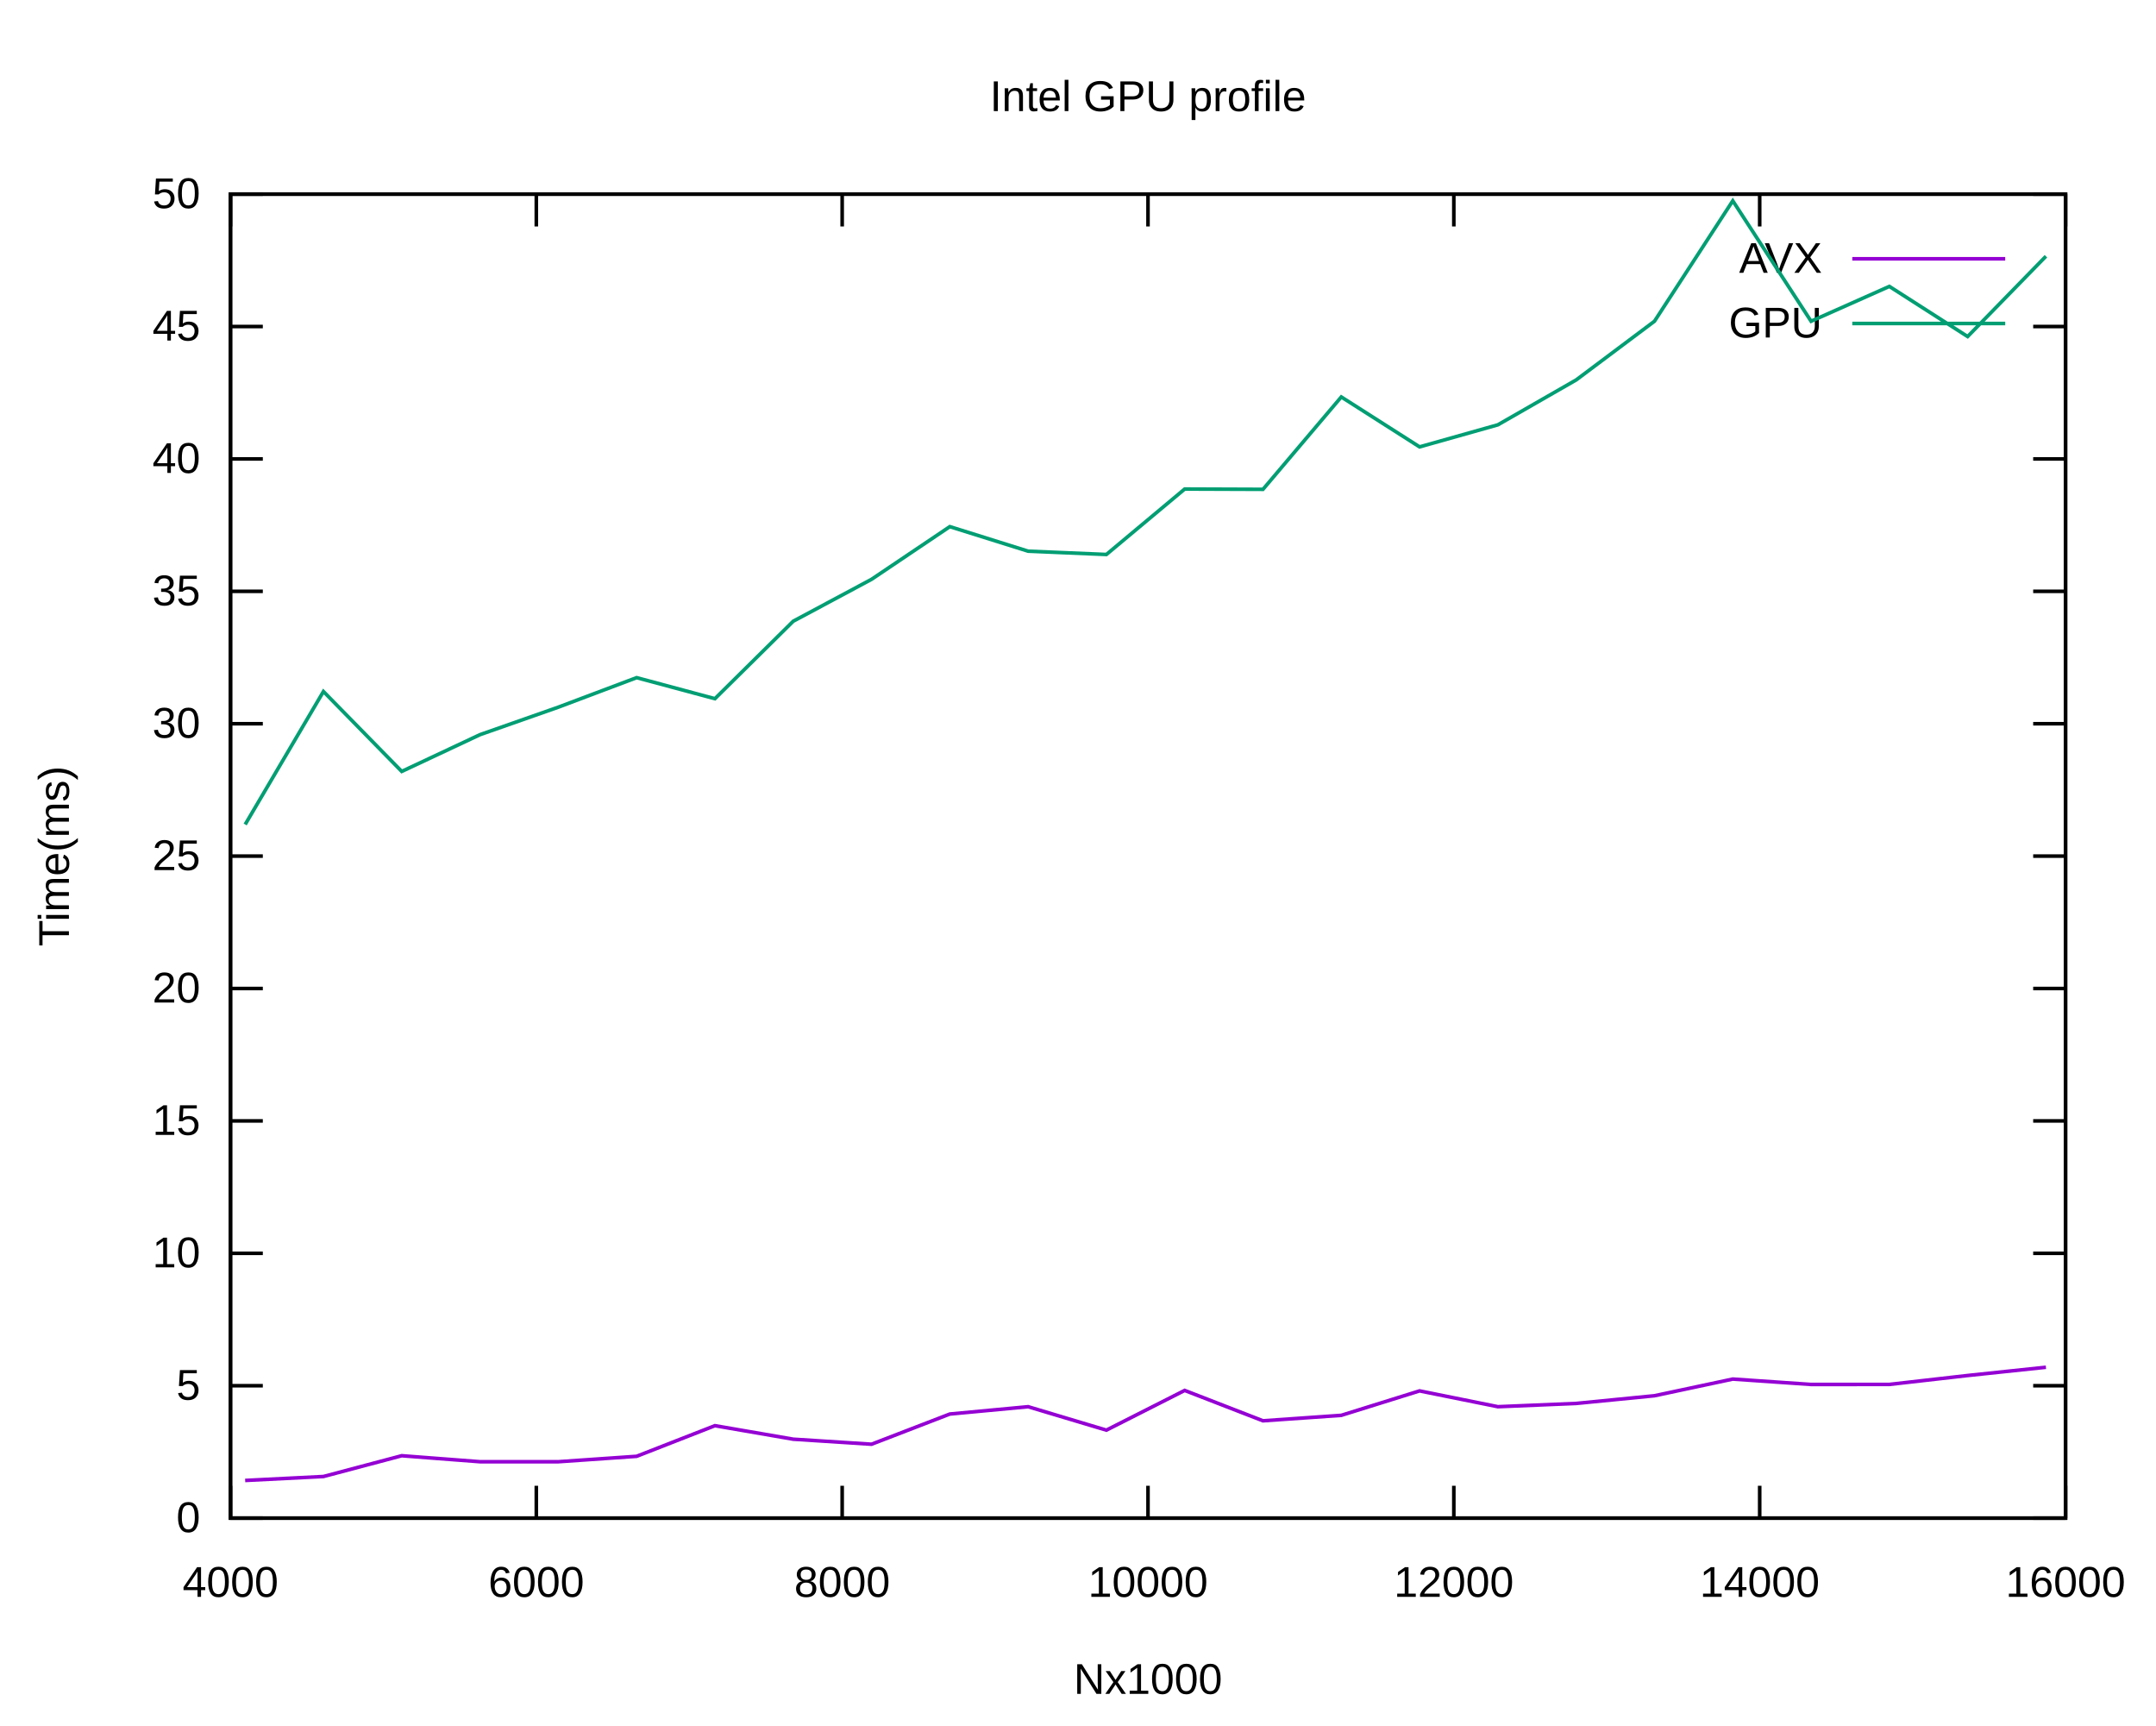
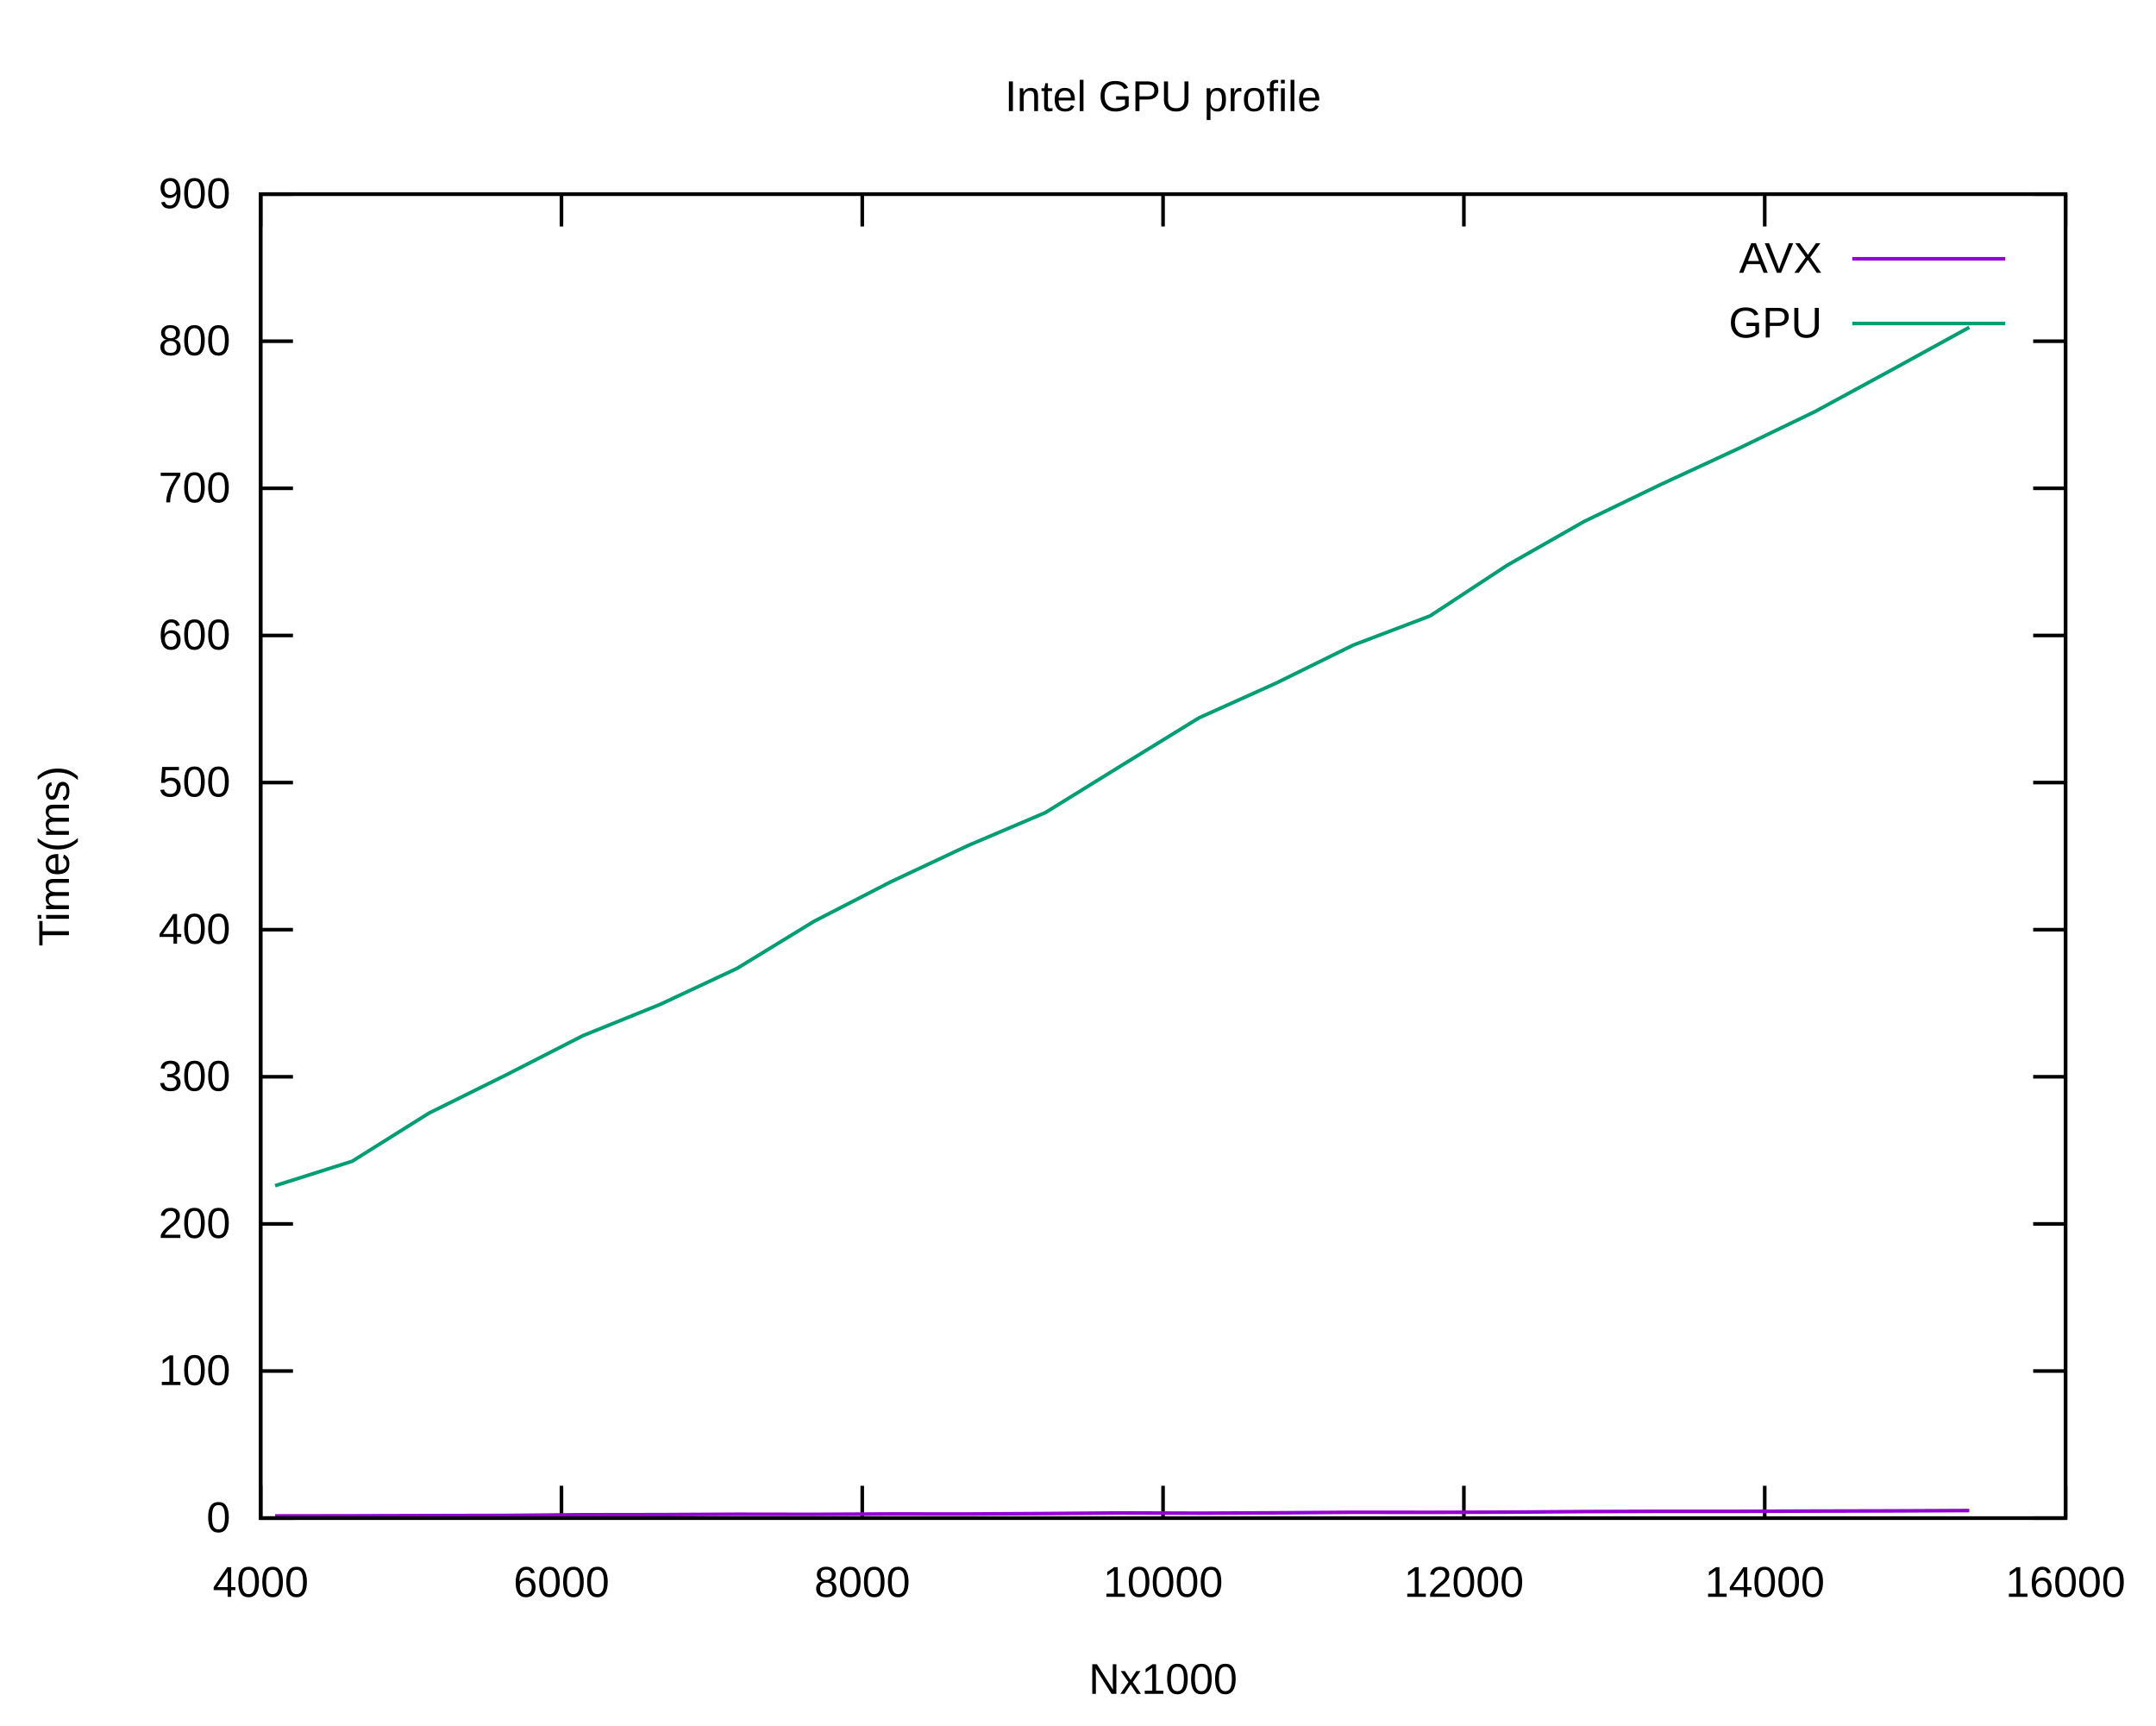
<svg xmlns="http://www.w3.org/2000/svg" xmlns:xlink="http://www.w3.org/1999/xlink" width="600" height="480" viewBox="0 0 600 480">
  <g id="gnuplot_canvas">
    <rect x="0" y="0" width="600" height="480" fill="none" />
    <defs>
      <circle id="gpDot" r="0.5" stroke-width="0.5" stroke="currentColor" />
      <path id="gpPt0" stroke-width="0.222" stroke="currentColor" d="M-1,0 h2 M0,-1 v2" />
      <path id="gpPt1" stroke-width="0.222" stroke="currentColor" d="M-1,-1 L1,1 M1,-1 L-1,1" />
      <path id="gpPt2" stroke-width="0.222" stroke="currentColor" d="M-1,0 L1,0 M0,-1 L0,1 M-1,-1 L1,1 M-1,1 L1,-1" />
      <rect id="gpPt3" stroke-width="0.222" stroke="currentColor" x="-1" y="-1" width="2" height="2" />
      <rect id="gpPt4" stroke-width="0.222" stroke="currentColor" fill="currentColor" x="-1" y="-1" width="2" height="2" />
      <circle id="gpPt5" stroke-width="0.222" stroke="currentColor" cx="0" cy="0" r="1" />
      <use xlink:href="#gpPt5" id="gpPt6" fill="currentColor" stroke="none" />
      <path id="gpPt7" stroke-width="0.222" stroke="currentColor" d="M0,-1.33 L-1.33,0.67 L1.33,0.67 z" />
      <use xlink:href="#gpPt7" id="gpPt8" fill="currentColor" stroke="none" />
      <use xlink:href="#gpPt7" id="gpPt9" stroke="currentColor" transform="rotate(180)" />
      <use xlink:href="#gpPt9" id="gpPt10" fill="currentColor" stroke="none" />
      <use xlink:href="#gpPt3" id="gpPt11" stroke="currentColor" transform="rotate(45)" />
      <use xlink:href="#gpPt11" id="gpPt12" fill="currentColor" stroke="none" />
      <path id="gpPt13" stroke-width="0.222" stroke="currentColor" d="M0,1.330 L1.265,0.411 L0.782,-1.067 L-0.782,-1.076 L-1.265,0.411 z" />
      <use xlink:href="#gpPt13" id="gpPt14" fill="currentColor" stroke="none" />
      <filter id="textbox" filterUnits="objectBoundingBox" x="0" y="0" height="1" width="1">
        <feFlood flood-color="white" flood-opacity="1" result="bgnd" />
        <feComposite in="SourceGraphic" in2="bgnd" operator="atop" />
      </filter>
      <filter id="greybox" filterUnits="objectBoundingBox" x="0" y="0" height="1" width="1">
        <feFlood flood-color="lightgrey" flood-opacity="1" result="grey" />
        <feComposite in="SourceGraphic" in2="grey" operator="atop" />
      </filter>
    </defs>
    <g fill="none" color="white" stroke="currentColor" stroke-width="1.00" stroke-linecap="butt" stroke-linejoin="miter">
</g>
    <g fill="none" color="black" stroke="currentColor" stroke-width="1.00" stroke-linecap="butt" stroke-linejoin="miter">
-       <path stroke="black" d="M64.14,422.40 L73.14,422.40 M574.82,422.40 L565.82,422.40  " />
-       <g transform="translate(55.75,426.30)" stroke="none" fill="black" font-family="Arial" font-size="12.00" text-anchor="end">
+       <path stroke="black" d="M72.53,422.40 L81.53,422.40 M574.82,422.40 L565.82,422.40  " />
+       <g transform="translate(64.14,426.30)" stroke="none" fill="black" font-family="Arial" font-size="12.00" text-anchor="end">
        <text>
          <tspan font-family="Arial"> 0</tspan>
        </text>
      </g>
    </g>
    <g fill="none" color="black" stroke="currentColor" stroke-width="1.00" stroke-linecap="butt" stroke-linejoin="miter">
-       <path stroke="black" d="M64.14,385.56 L73.14,385.56 M574.82,385.56 L565.82,385.56  " />
-       <g transform="translate(55.75,389.46)" stroke="none" fill="black" font-family="Arial" font-size="12.00" text-anchor="end">
-         <text>
-           <tspan font-family="Arial"> 5</tspan>
-         </text>
-       </g>
-     </g>
-     <g fill="none" color="black" stroke="currentColor" stroke-width="1.00" stroke-linecap="butt" stroke-linejoin="miter">
-       <path stroke="black" d="M64.14,348.72 L73.14,348.72 M574.82,348.72 L565.82,348.72  " />
-       <g transform="translate(55.75,352.62)" stroke="none" fill="black" font-family="Arial" font-size="12.00" text-anchor="end">
-         <text>
-           <tspan font-family="Arial"> 10</tspan>
-         </text>
-       </g>
-     </g>
-     <g fill="none" color="black" stroke="currentColor" stroke-width="1.00" stroke-linecap="butt" stroke-linejoin="miter">
-       <path stroke="black" d="M64.14,311.88 L73.14,311.88 M574.82,311.88 L565.82,311.88  " />
-       <g transform="translate(55.75,315.78)" stroke="none" fill="black" font-family="Arial" font-size="12.00" text-anchor="end">
-         <text>
-           <tspan font-family="Arial"> 15</tspan>
-         </text>
-       </g>
-     </g>
-     <g fill="none" color="black" stroke="currentColor" stroke-width="1.00" stroke-linecap="butt" stroke-linejoin="miter">
-       <path stroke="black" d="M64.14,275.04 L73.14,275.04 M574.82,275.04 L565.82,275.04  " />
-       <g transform="translate(55.75,278.94)" stroke="none" fill="black" font-family="Arial" font-size="12.00" text-anchor="end">
-         <text>
-           <tspan font-family="Arial"> 20</tspan>
-         </text>
-       </g>
-     </g>
-     <g fill="none" color="black" stroke="currentColor" stroke-width="1.00" stroke-linecap="butt" stroke-linejoin="miter">
-       <path stroke="black" d="M64.14,238.20 L73.14,238.20 M574.82,238.20 L565.82,238.20  " />
-       <g transform="translate(55.75,242.10)" stroke="none" fill="black" font-family="Arial" font-size="12.00" text-anchor="end">
-         <text>
-           <tspan font-family="Arial"> 25</tspan>
-         </text>
-       </g>
-     </g>
-     <g fill="none" color="black" stroke="currentColor" stroke-width="1.00" stroke-linecap="butt" stroke-linejoin="miter">
-       <path stroke="black" d="M64.14,201.37 L73.14,201.37 M574.82,201.37 L565.82,201.37  " />
-       <g transform="translate(55.75,205.27)" stroke="none" fill="black" font-family="Arial" font-size="12.00" text-anchor="end">
-         <text>
-           <tspan font-family="Arial"> 30</tspan>
-         </text>
-       </g>
-     </g>
-     <g fill="none" color="black" stroke="currentColor" stroke-width="1.00" stroke-linecap="butt" stroke-linejoin="miter">
-       <path stroke="black" d="M64.14,164.53 L73.14,164.53 M574.82,164.53 L565.82,164.53  " />
-       <g transform="translate(55.75,168.43)" stroke="none" fill="black" font-family="Arial" font-size="12.00" text-anchor="end">
-         <text>
-           <tspan font-family="Arial"> 35</tspan>
-         </text>
-       </g>
-     </g>
-     <g fill="none" color="black" stroke="currentColor" stroke-width="1.00" stroke-linecap="butt" stroke-linejoin="miter">
-       <path stroke="black" d="M64.14,127.69 L73.14,127.69 M574.82,127.69 L565.82,127.69  " />
-       <g transform="translate(55.75,131.59)" stroke="none" fill="black" font-family="Arial" font-size="12.00" text-anchor="end">
-         <text>
-           <tspan font-family="Arial"> 40</tspan>
-         </text>
-       </g>
-     </g>
-     <g fill="none" color="black" stroke="currentColor" stroke-width="1.00" stroke-linecap="butt" stroke-linejoin="miter">
-       <path stroke="black" d="M64.14,90.85 L73.14,90.85 M574.82,90.85 L565.82,90.85  " />
-       <g transform="translate(55.75,94.75)" stroke="none" fill="black" font-family="Arial" font-size="12.00" text-anchor="end">
-         <text>
-           <tspan font-family="Arial"> 45</tspan>
-         </text>
-       </g>
-     </g>
-     <g fill="none" color="black" stroke="currentColor" stroke-width="1.00" stroke-linecap="butt" stroke-linejoin="miter">
-       <path stroke="black" d="M64.14,54.01 L73.14,54.01 M574.82,54.01 L565.82,54.01  " />
-       <g transform="translate(55.75,57.91)" stroke="none" fill="black" font-family="Arial" font-size="12.00" text-anchor="end">
-         <text>
-           <tspan font-family="Arial"> 50</tspan>
-         </text>
-       </g>
-     </g>
-     <g fill="none" color="black" stroke="currentColor" stroke-width="1.00" stroke-linecap="butt" stroke-linejoin="miter">
-       <path stroke="black" d="M64.14,422.40 L64.14,413.40 M64.14,54.01 L64.14,63.01  " />
-       <g transform="translate(64.14,444.30)" stroke="none" fill="black" font-family="Arial" font-size="12.00" text-anchor="middle">
+       <path stroke="black" d="M72.53,381.47 L81.53,381.47 M574.82,381.47 L565.82,381.47  " />
+       <g transform="translate(64.14,385.37)" stroke="none" fill="black" font-family="Arial" font-size="12.00" text-anchor="end">
+         <text>
+           <tspan font-family="Arial"> 100</tspan>
+         </text>
+       </g>
+     </g>
+     <g fill="none" color="black" stroke="currentColor" stroke-width="1.00" stroke-linecap="butt" stroke-linejoin="miter">
+       <path stroke="black" d="M72.53,340.54 L81.53,340.54 M574.82,340.54 L565.82,340.54  " />
+       <g transform="translate(64.14,344.44)" stroke="none" fill="black" font-family="Arial" font-size="12.00" text-anchor="end">
+         <text>
+           <tspan font-family="Arial"> 200</tspan>
+         </text>
+       </g>
+     </g>
+     <g fill="none" color="black" stroke="currentColor" stroke-width="1.00" stroke-linecap="butt" stroke-linejoin="miter">
+       <path stroke="black" d="M72.53,299.60 L81.53,299.60 M574.82,299.60 L565.82,299.60  " />
+       <g transform="translate(64.14,303.50)" stroke="none" fill="black" font-family="Arial" font-size="12.00" text-anchor="end">
+         <text>
+           <tspan font-family="Arial"> 300</tspan>
+         </text>
+       </g>
+     </g>
+     <g fill="none" color="black" stroke="currentColor" stroke-width="1.00" stroke-linecap="butt" stroke-linejoin="miter">
+       <path stroke="black" d="M72.53,258.67 L81.53,258.67 M574.82,258.67 L565.82,258.67  " />
+       <g transform="translate(64.14,262.57)" stroke="none" fill="black" font-family="Arial" font-size="12.00" text-anchor="end">
+         <text>
+           <tspan font-family="Arial"> 400</tspan>
+         </text>
+       </g>
+     </g>
+     <g fill="none" color="black" stroke="currentColor" stroke-width="1.00" stroke-linecap="butt" stroke-linejoin="miter">
+       <path stroke="black" d="M72.53,217.74 L81.53,217.74 M574.82,217.74 L565.82,217.74  " />
+       <g transform="translate(64.14,221.64)" stroke="none" fill="black" font-family="Arial" font-size="12.00" text-anchor="end">
+         <text>
+           <tspan font-family="Arial"> 500</tspan>
+         </text>
+       </g>
+     </g>
+     <g fill="none" color="black" stroke="currentColor" stroke-width="1.00" stroke-linecap="butt" stroke-linejoin="miter">
+       <path stroke="black" d="M72.53,176.81 L81.53,176.81 M574.82,176.81 L565.82,176.81  " />
+       <g transform="translate(64.14,180.71)" stroke="none" fill="black" font-family="Arial" font-size="12.00" text-anchor="end">
+         <text>
+           <tspan font-family="Arial"> 600</tspan>
+         </text>
+       </g>
+     </g>
+     <g fill="none" color="black" stroke="currentColor" stroke-width="1.00" stroke-linecap="butt" stroke-linejoin="miter">
+       <path stroke="black" d="M72.53,135.87 L81.53,135.87 M574.82,135.87 L565.82,135.87  " />
+       <g transform="translate(64.14,139.77)" stroke="none" fill="black" font-family="Arial" font-size="12.00" text-anchor="end">
+         <text>
+           <tspan font-family="Arial"> 700</tspan>
+         </text>
+       </g>
+     </g>
+     <g fill="none" color="black" stroke="currentColor" stroke-width="1.00" stroke-linecap="butt" stroke-linejoin="miter">
+       <path stroke="black" d="M72.53,94.94 L81.53,94.94 M574.82,94.94 L565.82,94.94  " />
+       <g transform="translate(64.14,98.84)" stroke="none" fill="black" font-family="Arial" font-size="12.00" text-anchor="end">
+         <text>
+           <tspan font-family="Arial"> 800</tspan>
+         </text>
+       </g>
+     </g>
+     <g fill="none" color="black" stroke="currentColor" stroke-width="1.00" stroke-linecap="butt" stroke-linejoin="miter">
+       <path stroke="black" d="M72.53,54.01 L81.53,54.01 M574.82,54.01 L565.82,54.01  " />
+       <g transform="translate(64.14,57.91)" stroke="none" fill="black" font-family="Arial" font-size="12.00" text-anchor="end">
+         <text>
+           <tspan font-family="Arial"> 900</tspan>
+         </text>
+       </g>
+     </g>
+     <g fill="none" color="black" stroke="currentColor" stroke-width="1.00" stroke-linecap="butt" stroke-linejoin="miter">
+       <path stroke="black" d="M72.53,422.40 L72.53,413.40 M72.53,54.01 L72.53,63.01  " />
+       <g transform="translate(72.53,444.30)" stroke="none" fill="black" font-family="Arial" font-size="12.00" text-anchor="middle">
        <text>
          <tspan font-family="Arial"> 4000</tspan>
        </text>
      </g>
    </g>
    <g fill="none" color="black" stroke="currentColor" stroke-width="1.00" stroke-linecap="butt" stroke-linejoin="miter">
-       <path stroke="black" d="M149.25,422.40 L149.25,413.40 M149.25,54.01 L149.25,63.01  " />
-       <g transform="translate(149.25,444.30)" stroke="none" fill="black" font-family="Arial" font-size="12.00" text-anchor="middle">
+       <path stroke="black" d="M156.25,422.40 L156.25,413.40 M156.25,54.01 L156.25,63.01  " />
+       <g transform="translate(156.25,444.30)" stroke="none" fill="black" font-family="Arial" font-size="12.00" text-anchor="middle">
        <text>
          <tspan font-family="Arial"> 6000</tspan>
        </text>
      </g>
    </g>
    <g fill="none" color="black" stroke="currentColor" stroke-width="1.00" stroke-linecap="butt" stroke-linejoin="miter">
-       <path stroke="black" d="M234.37,422.40 L234.37,413.40 M234.37,54.01 L234.37,63.01  " />
-       <g transform="translate(234.37,444.30)" stroke="none" fill="black" font-family="Arial" font-size="12.00" text-anchor="middle">
+       <path stroke="black" d="M239.96,422.40 L239.96,413.40 M239.96,54.01 L239.96,63.01  " />
+       <g transform="translate(239.96,444.30)" stroke="none" fill="black" font-family="Arial" font-size="12.00" text-anchor="middle">
        <text>
          <tspan font-family="Arial"> 8000</tspan>
        </text>
      </g>
    </g>
    <g fill="none" color="black" stroke="currentColor" stroke-width="1.00" stroke-linecap="butt" stroke-linejoin="miter">
-       <path stroke="black" d="M319.48,422.40 L319.48,413.40 M319.48,54.01 L319.48,63.01  " />
-       <g transform="translate(319.48,444.30)" stroke="none" fill="black" font-family="Arial" font-size="12.00" text-anchor="middle">
+       <path stroke="black" d="M323.67,422.40 L323.67,413.40 M323.67,54.01 L323.67,63.01  " />
+       <g transform="translate(323.67,444.30)" stroke="none" fill="black" font-family="Arial" font-size="12.00" text-anchor="middle">
        <text>
          <tspan font-family="Arial"> 10000</tspan>
        </text>
      </g>
    </g>
    <g fill="none" color="black" stroke="currentColor" stroke-width="1.00" stroke-linecap="butt" stroke-linejoin="miter">
-       <path stroke="black" d="M404.59,422.40 L404.59,413.40 M404.59,54.01 L404.59,63.01  " />
-       <g transform="translate(404.59,444.30)" stroke="none" fill="black" font-family="Arial" font-size="12.00" text-anchor="middle">
+       <path stroke="black" d="M407.39,422.40 L407.39,413.40 M407.39,54.01 L407.39,63.01  " />
+       <g transform="translate(407.39,444.30)" stroke="none" fill="black" font-family="Arial" font-size="12.00" text-anchor="middle">
        <text>
          <tspan font-family="Arial"> 12000</tspan>
        </text>
      </g>
    </g>
    <g fill="none" color="black" stroke="currentColor" stroke-width="1.00" stroke-linecap="butt" stroke-linejoin="miter">
-       <path stroke="black" d="M489.71,422.40 L489.71,413.40 M489.71,54.01 L489.71,63.01  " />
-       <g transform="translate(489.71,444.30)" stroke="none" fill="black" font-family="Arial" font-size="12.00" text-anchor="middle">
+       <path stroke="black" d="M491.11,422.40 L491.11,413.40 M491.11,54.01 L491.11,63.01  " />
+       <g transform="translate(491.11,444.30)" stroke="none" fill="black" font-family="Arial" font-size="12.00" text-anchor="middle">
        <text>
          <tspan font-family="Arial"> 14000</tspan>
        </text>
      </g>
    </g>
    <g fill="none" color="black" stroke="currentColor" stroke-width="1.00" stroke-linecap="butt" stroke-linejoin="miter">
      <path stroke="black" d="M574.82,422.40 L574.82,413.40 M574.82,54.01 L574.82,63.01  " />
      <g transform="translate(574.82,444.30)" stroke="none" fill="black" font-family="Arial" font-size="12.00" text-anchor="middle">
        <text>
          <tspan font-family="Arial"> 16000</tspan>
        </text>
      </g>
    </g>
    <g fill="none" color="black" stroke="currentColor" stroke-width="1.00" stroke-linecap="butt" stroke-linejoin="miter">
</g>
    <g fill="none" color="black" stroke="currentColor" stroke-width="1.00" stroke-linecap="butt" stroke-linejoin="miter">
-       <path stroke="black" d="M64.14,54.01 L64.14,422.40 L574.82,422.40 L574.82,54.01 L64.14,54.01 Z  " />
+       <path stroke="black" d="M72.53,54.01 L72.53,422.40 L574.82,422.40 L574.82,54.01 L72.53,54.01 Z  " />
    </g>
    <g fill="none" color="black" stroke="currentColor" stroke-width="1.00" stroke-linecap="butt" stroke-linejoin="miter">
      <g transform="translate(19.18,238.21) rotate(270)" stroke="none" fill="black" font-family="Arial" font-size="12.00" text-anchor="middle">
        <text>
          <tspan font-family="Arial">Time(ms)</tspan>
        </text>
      </g>
    </g>
    <g fill="none" color="black" stroke="currentColor" stroke-width="1.00" stroke-linecap="butt" stroke-linejoin="miter">
-       <g transform="translate(319.48,471.30)" stroke="none" fill="black" font-family="Arial" font-size="12.00" text-anchor="middle">
+       <g transform="translate(323.67,471.30)" stroke="none" fill="black" font-family="Arial" font-size="12.00" text-anchor="middle">
        <text>
          <tspan font-family="Arial">Nx1000</tspan>
        </text>
      </g>
    </g>
    <g fill="none" color="black" stroke="currentColor" stroke-width="1.00" stroke-linecap="butt" stroke-linejoin="miter">
</g>
    <g id="gnuplot_plot_1">
      <g fill="none" color="black" stroke="currentColor" stroke-width="1.00" stroke-linecap="butt" stroke-linejoin="miter">
        <g transform="translate(507.09,75.91)" stroke="none" fill="black" font-family="Arial" font-size="12.00" text-anchor="end">
          <text>
            <tspan font-family="Arial">AVX</tspan>
          </text>
        </g>
      </g>
      <g fill="none" color="black" stroke="currentColor" stroke-width="1.00" stroke-linecap="butt" stroke-linejoin="miter">
-         <path stroke="rgb(148,   0, 211)" d="M515.48,72.01 L558.04,72.01 M68.23,411.92 L90.01,410.82 L111.80,405.04 L133.59,406.71 L155.38,406.71 L177.17,405.20   L198.96,396.68 L220.75,400.44 L242.54,401.84 L264.33,393.44 L286.12,391.40 L307.90,397.92 L329.69,386.87 L351.48,395.32   L373.27,393.80 L395.06,387.00 L416.85,391.40 L438.64,390.49 L460.43,388.35 L482.22,383.71 L504.01,385.21 L525.79,385.20   L547.58,382.72 L569.37,380.42  " />
+         <path stroke="rgb(148,   0, 211)" d="M515.48,72.01 L558.04,72.01 M76.55,421.79 L97.98,421.76 L119.41,421.70 L140.84,421.65 L162.27,421.46 L183.70,421.43   L205.13,421.32 L226.57,421.35 L248.00,421.24 L269.43,421.25 L290.86,421.13 L312.29,420.96 L333.72,421.03 L355.15,420.93   L376.58,420.78 L398.01,420.80 L419.44,420.74 L440.88,420.58 L462.31,420.51 L483.74,420.51 L505.17,420.44 L526.60,420.39   L548.03,420.29  " />
      </g>
    </g>
    <g id="gnuplot_plot_2">
      <g fill="none" color="black" stroke="currentColor" stroke-width="1.00" stroke-linecap="butt" stroke-linejoin="miter">
        <g transform="translate(507.09,93.91)" stroke="none" fill="black" font-family="Arial" font-size="12.00" text-anchor="end">
          <text>
            <tspan font-family="Arial">GPU</tspan>
          </text>
        </g>
      </g>
      <g fill="none" color="black" stroke="currentColor" stroke-width="1.00" stroke-linecap="butt" stroke-linejoin="miter">
-         <path stroke="rgb(  0, 158, 115)" d="M515.48,90.01 L558.04,90.01 M68.23,229.40 L90.01,192.40 L111.80,214.64 L133.59,204.41 L155.38,196.76 L177.17,188.55   L198.96,194.40 L220.75,172.85 L242.54,161.19 L264.33,146.53 L286.12,153.36 L307.90,154.28 L329.69,136.07 L351.48,136.15   L373.27,110.45 L395.06,124.34 L416.85,118.20 L438.64,105.71 L460.43,89.38 L482.22,55.87 L504.01,89.38 L525.79,79.69   L547.58,93.64 L569.37,71.30  " />
+         <path stroke="rgb(  0, 158, 115)" d="M515.48,90.01 L558.04,90.01 M76.55,329.91 L97.98,323.12 L119.41,309.70 L140.84,299.09 L162.27,288.14 L183.70,279.47   L205.13,269.44 L226.57,256.33 L248.00,245.31 L269.43,235.25 L290.86,226.13 L312.29,212.88 L333.72,199.71 L355.15,190.06   L376.58,179.50 L398.01,171.36 L419.44,157.28 L440.88,145.08 L462.31,134.74 L483.74,124.83 L505.17,114.48 L526.60,102.84   L548.03,91.08  " />
      </g>
    </g>
    <g fill="none" color="white" stroke="rgb(  0, 158, 115)" stroke-width="2.00" stroke-linecap="butt" stroke-linejoin="miter">
</g>
    <g fill="none" color="black" stroke="currentColor" stroke-width="2.00" stroke-linecap="butt" stroke-linejoin="miter">
</g>
    <g fill="none" color="black" stroke="black" stroke-width="1.00" stroke-linecap="butt" stroke-linejoin="miter">
</g>
    <g fill="none" color="black" stroke="currentColor" stroke-width="1.00" stroke-linecap="butt" stroke-linejoin="miter">
-       <path stroke="black" d="M64.14,54.01 L64.14,422.40 L574.82,422.40 L574.82,54.01 L64.14,54.01 Z  " />
-     </g>
-     <g fill="none" color="black" stroke="currentColor" stroke-width="1.00" stroke-linecap="butt" stroke-linejoin="miter">
-       <g transform="translate(319.48,30.91)" stroke="none" fill="black" font-family="Arial" font-size="12.00" text-anchor="middle">
+       <path stroke="black" d="M72.53,54.01 L72.53,422.40 L574.82,422.40 L574.82,54.01 L72.53,54.01 Z  " />
+     </g>
+     <g fill="none" color="black" stroke="currentColor" stroke-width="1.00" stroke-linecap="butt" stroke-linejoin="miter">
+       <g transform="translate(323.67,30.91)" stroke="none" fill="black" font-family="Arial" font-size="12.00" text-anchor="middle">
        <text>
          <tspan font-family="Arial">Intel GPU profile</tspan>
        </text>
      </g>
    </g>
    <g fill="none" color="black" stroke="currentColor" stroke-width="1.00" stroke-linecap="butt" stroke-linejoin="miter">
</g>
  </g>
</svg>
